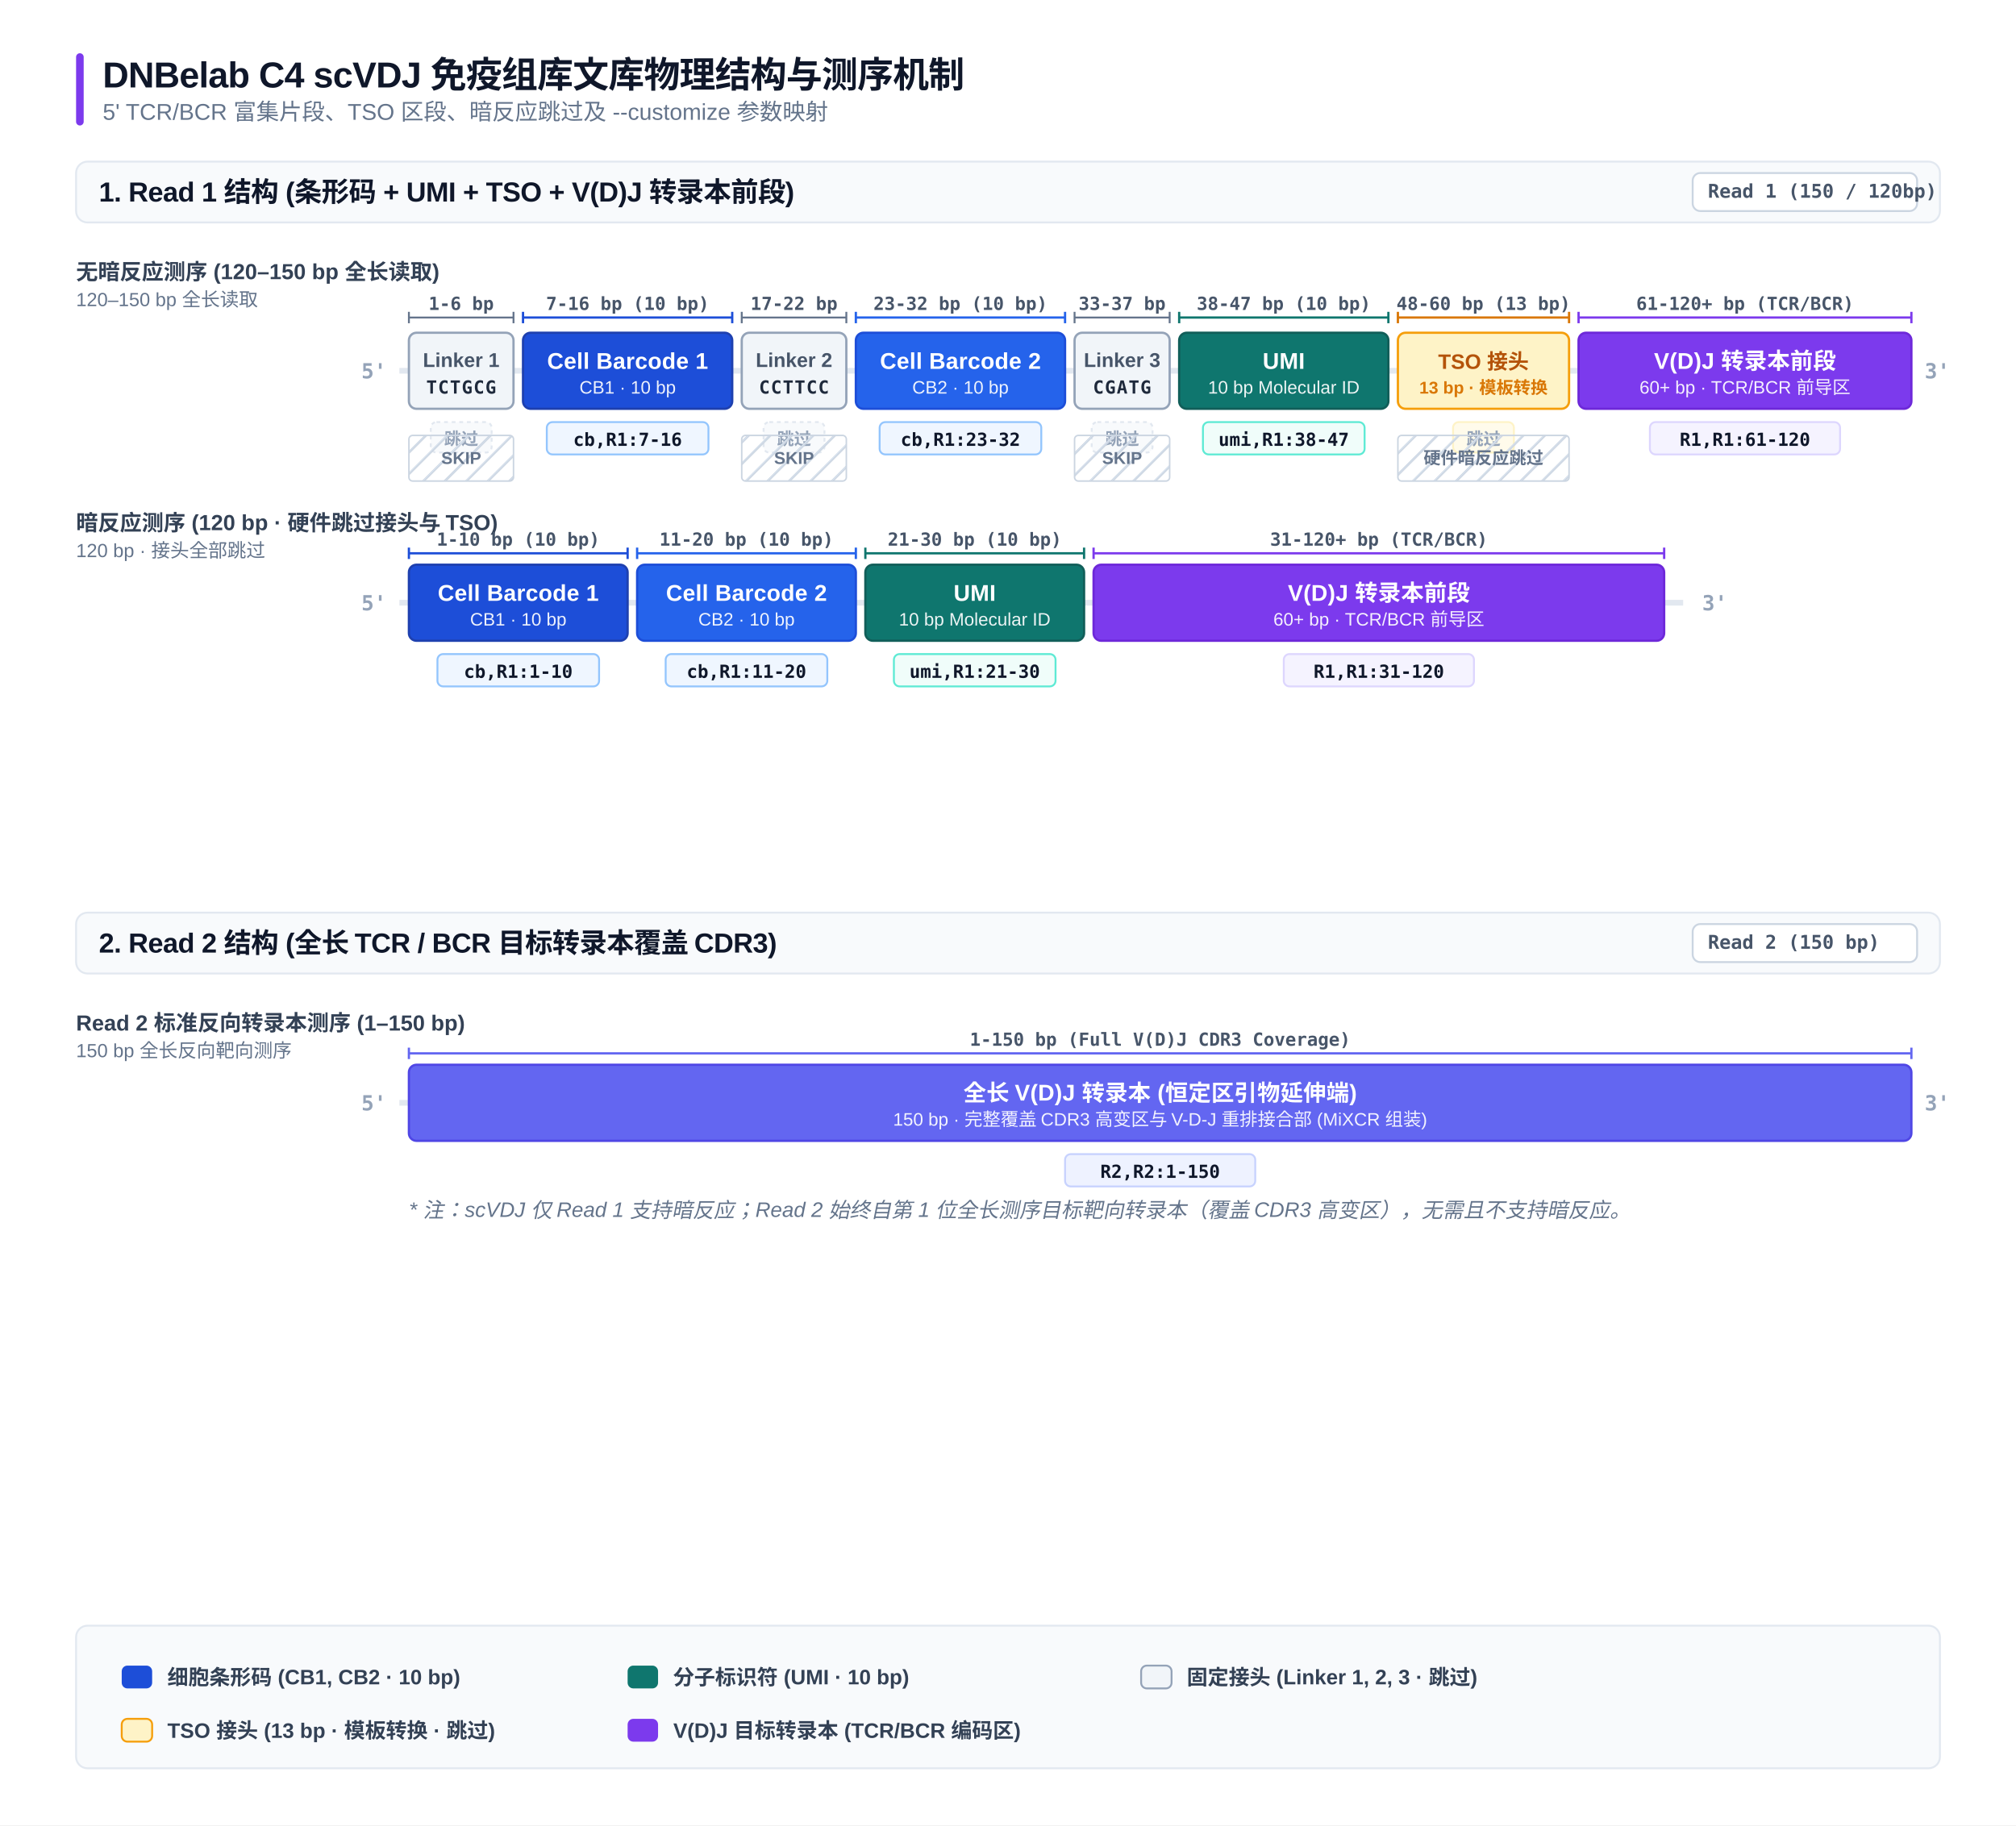
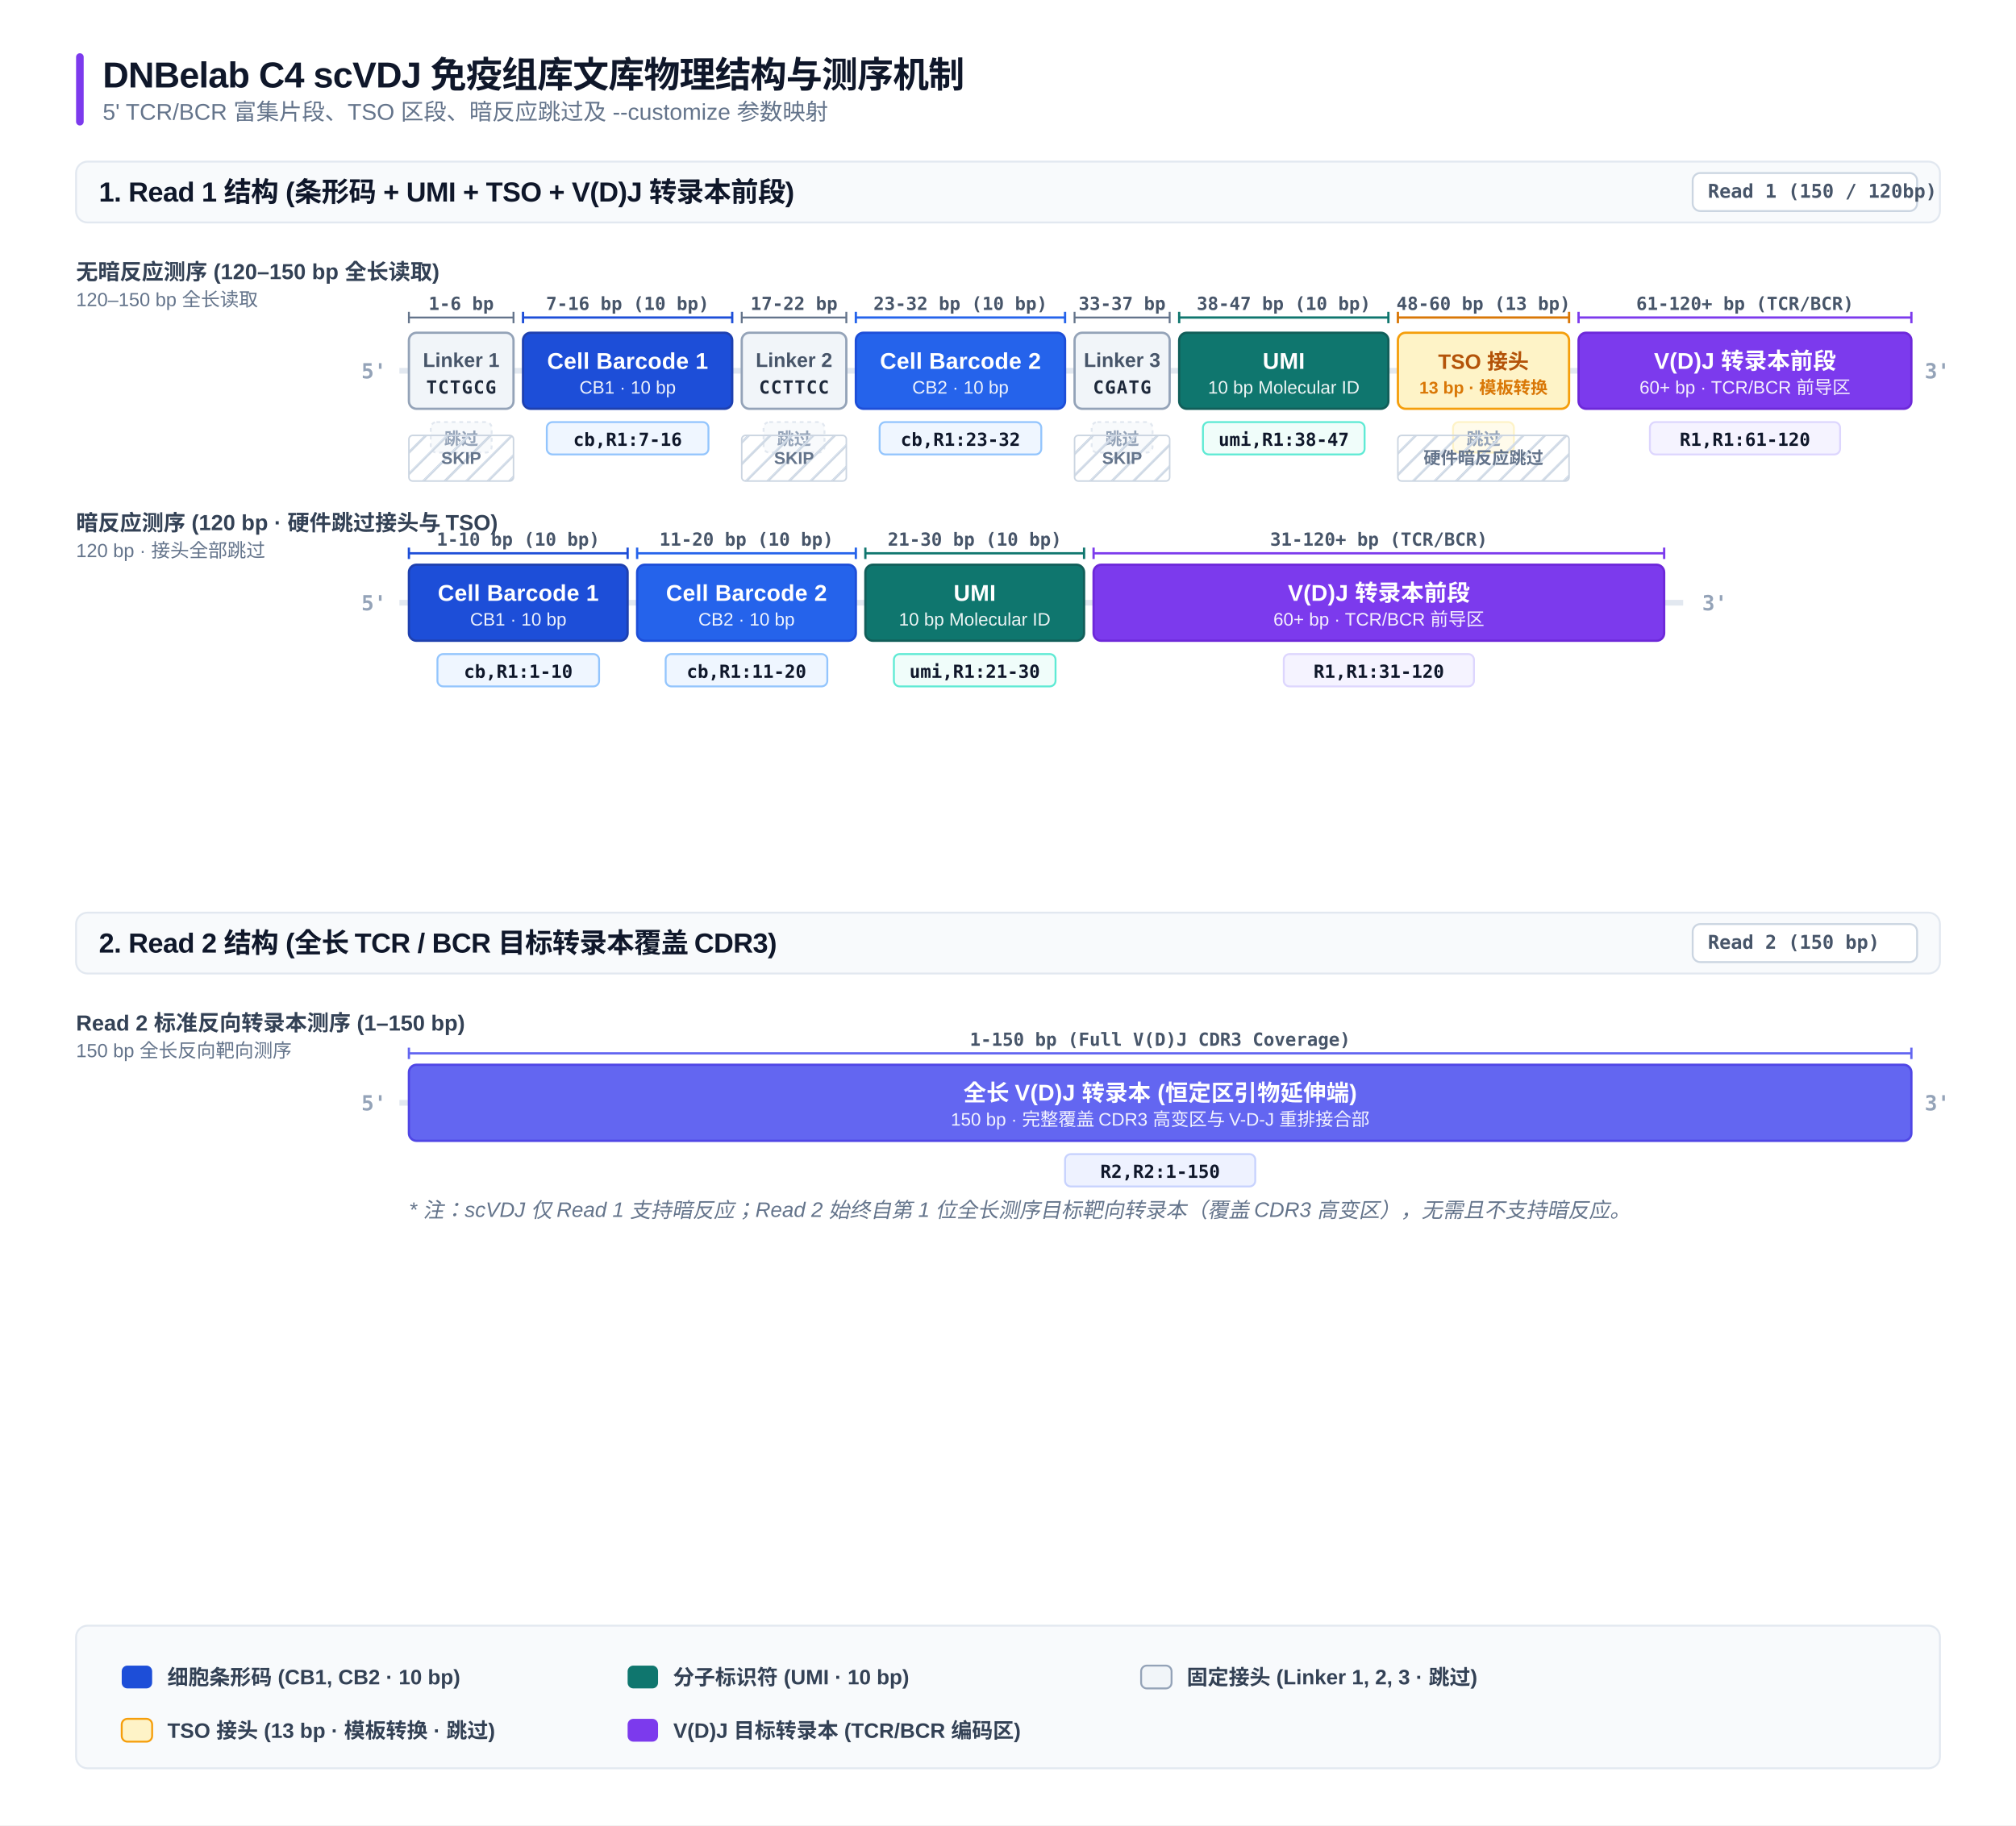
<svg xmlns="http://www.w3.org/2000/svg" viewBox="0 0 1060 960" style="background:#ffffff; font-family:-apple-system, BlinkMacSystemFont, 'Segoe UI', 'Helvetica Neue', Arial, sans-serif;">
  <defs>
    <pattern id="diag-stripes" width="8" height="8" patternTransform="rotate(45 0 0)" patternUnits="userSpaceOnUse">
      <line x1="0" y1="0" x2="0" y2="8" stroke="#cbd5e1" stroke-width="2.5" />
    </pattern>
    <style>
      .main-title { font-size: 19px; font-weight: 800; fill: #0f172a; letter-spacing: -0.3px; }
      .sub-title { font-size: 12px; font-weight: 400; fill: #64748b; }
      
      .sec-title { font-size: 14.5px; font-weight: 700; fill: #0f172a; letter-spacing: -0.2px; }
      .sec-tag { font-size: 10px; font-weight: 600; font-family: ui-monospace, Menlo, monospace; fill: #475569; }
      
      .track-label { font-size: 11.5px; font-weight: 700; fill: #334155; }
      .track-sub { font-size: 10px; font-weight: 500; fill: #64748b; }
      
      .dim-txt { font-size: 9.5px; font-weight: 600; text-anchor: middle; font-family: ui-monospace, SFMono-Regular, Menlo, monospace; fill: #475569; }
      .blk-title { font-size: 12px; font-weight: 700; text-anchor: middle; fill: #ffffff; letter-spacing: 0.1px; }
      .blk-sub { font-size: 9.5px; font-weight: 500; text-anchor: middle; fill: rgba(255,255,255,0.92); }
      
      .blk-linker-title { font-size: 10.5px; font-weight: 600; text-anchor: middle; fill: #475569; }
      .blk-linker-seq { font-size: 9.5px; font-weight: 800; text-anchor: middle; font-family: ui-monospace, SFMono-Regular, Menlo, monospace; fill: #1e293b; letter-spacing: 0.5px; }
      
      .blk-tso-title { font-size: 11px; font-weight: 700; text-anchor: middle; fill: #b45309; }
      .blk-tso-sub { font-size: 9px; font-weight: 600; text-anchor: middle; fill: #d97706; }

      .code-pill-txt { font-size: 9.5px; font-weight: 700; text-anchor: middle; font-family: ui-monospace, SFMono-Regular, Menlo, monospace; fill: #0f172a; }
      .skip-pill-txt { font-size: 9px; font-weight: 600; text-anchor: middle; fill: #94a3b8; }

      .legend-txt { font-size: 11px; font-weight: 600; fill: #334155; }
      .strand-txt { font-size: 11px; font-weight: 800; font-family: ui-monospace, Menlo, monospace; fill: #94a3b8; }
      .proj-label { font-size: 9px; font-weight: 600; fill: #64748b; text-anchor: middle; }
      .note-txt { font-size: 11px; font-weight: 500; fill: #64748b; font-style: italic; }
    </style>
  </defs>
  <rect width="100%" height="100%" fill="#ffffff" />
  <g transform="translate(40, 26)">
    <rect x="0" y="2" width="4" height="38" rx="2" fill="#7c3aed" />
    <text class="main-title" x="14" y="20">DNBelab C4 scVDJ 免疫组库文库物理结构与测序机制</text>
    <text class="sub-title" x="14" y="37">5' TCR/BCR 富集片段、TSO 区段、暗反应跳过及 --customize 参数映射</text>
  </g>
  <g transform="translate(40, 85)">
    <rect x="0" y="0" width="980" height="32" rx="6" fill="#f8fafc" stroke="#e2e8f0" stroke-width="1" />
    <text class="sec-title" x="12" y="21">1. Read 1 结构 (条形码 + UMI + TSO + V(D)J 转录本前段)</text>
    <rect x="850" y="6" width="118" height="20" rx="4" fill="#ffffff" stroke="#cbd5e1" stroke-width="1" />
    <text class="sec-tag" x="858" y="19">Read 1 (150 / 120bp)</text>
    <g transform="translate(0, 48)">
      <text class="track-label" x="0" y="14">无暗反应测序 (120–150 bp 全长读取)</text>
      <text class="track-sub" x="0" y="28">120–150 bp 全长读取</text>
      <line x1="170" y1="62" x2="965" y2="62" stroke="#e2e8f0" stroke-width="3" />
      <text class="strand-txt" x="150" y="66">5'</text>
      <text class="strand-txt" x="972" y="66">3'</text>
      <g transform="translate(175, 42)">
        <line x1="0" y1="-8" x2="55" y2="-8" stroke="#64748b" stroke-width="1" />
        <line x1="0" y1="-11" x2="0" y2="-5" stroke="#64748b" stroke-width="1" />
        <line x1="55" y1="-11" x2="55" y2="-5" stroke="#64748b" stroke-width="1" />
        <text class="dim-txt" x="27.5" y="-12">1-6 bp</text>
        <rect x="0" y="0" width="55" height="40" rx="4" fill="#f1f5f9" stroke="#94a3b8" stroke-width="1.2" />
        <text class="blk-linker-title" x="27.5" y="18">Linker 1</text>
        <text class="blk-linker-seq" x="27.5" y="32">TCTGCG</text>
        <rect x="11.5" y="47" width="32" height="16" rx="3" fill="#f8fafc" stroke="#e2e8f0" stroke-dasharray="2,2" />
        <text class="skip-pill-txt" x="27.5" y="59">跳过</text>
      </g>
      <g transform="translate(235, 42)">
        <line x1="0" y1="-8" x2="110" y2="-8" stroke="#1d4ed8" stroke-width="1.2" />
        <line x1="0" y1="-11" x2="0" y2="-5" stroke="#1d4ed8" stroke-width="1.2" />
        <line x1="110" y1="-11" x2="110" y2="-5" stroke="#1d4ed8" stroke-width="1.2" />
        <text class="dim-txt" fill="#1d4ed8" x="55" y="-12">7-16 bp (10 bp)</text>
        <rect x="0" y="0" width="110" height="40" rx="4" fill="#1d4ed8" stroke="#1e40af" stroke-width="1.2" />
        <text class="blk-title" x="55" y="19">Cell Barcode 1</text>
        <text class="blk-sub" x="55" y="32">CB1 · 10 bp</text>
        <rect x="12.5" y="47" width="85" height="17" rx="3" fill="#eff6ff" stroke="#93c5fd" stroke-width="1" />
        <text class="code-pill-txt" fill="#1e40af" x="55" y="59.5">cb,R1:7-16</text>
      </g>
      <g transform="translate(350, 42)">
        <line x1="0" y1="-8" x2="55" y2="-8" stroke="#64748b" stroke-width="1" />
        <line x1="0" y1="-11" x2="0" y2="-5" stroke="#64748b" stroke-width="1" />
        <line x1="55" y1="-11" x2="55" y2="-5" stroke="#64748b" stroke-width="1" />
        <text class="dim-txt" x="27.5" y="-12">17-22 bp</text>
        <rect x="0" y="0" width="55" height="40" rx="4" fill="#f1f5f9" stroke="#94a3b8" stroke-width="1.2" />
        <text class="blk-linker-title" x="27.5" y="18">Linker 2</text>
        <text class="blk-linker-seq" x="27.5" y="32">CCTTCC</text>
        <rect x="11.5" y="47" width="32" height="16" rx="3" fill="#f8fafc" stroke="#e2e8f0" stroke-dasharray="2,2" />
        <text class="skip-pill-txt" x="27.5" y="59">跳过</text>
      </g>
      <g transform="translate(410, 42)">
        <line x1="0" y1="-8" x2="110" y2="-8" stroke="#2563eb" stroke-width="1.2" />
        <line x1="0" y1="-11" x2="0" y2="-5" stroke="#2563eb" stroke-width="1.2" />
        <line x1="110" y1="-11" x2="110" y2="-5" stroke="#2563eb" stroke-width="1.2" />
        <text class="dim-txt" fill="#2563eb" x="55" y="-12">23-32 bp (10 bp)</text>
        <rect x="0" y="0" width="110" height="40" rx="4" fill="#2563eb" stroke="#1d4ed8" stroke-width="1.2" />
        <text class="blk-title" x="55" y="19">Cell Barcode 2</text>
        <text class="blk-sub" x="55" y="32">CB2 · 10 bp</text>
        <rect x="12.5" y="47" width="85" height="17" rx="3" fill="#eff6ff" stroke="#93c5fd" stroke-width="1" />
        <text class="code-pill-txt" fill="#1e40af" x="55" y="59.5">cb,R1:23-32</text>
      </g>
      <g transform="translate(525, 42)">
        <line x1="0" y1="-8" x2="50" y2="-8" stroke="#64748b" stroke-width="1" />
        <line x1="0" y1="-11" x2="0" y2="-5" stroke="#64748b" stroke-width="1" />
        <line x1="50" y1="-11" x2="50" y2="-5" stroke="#64748b" stroke-width="1" />
        <text class="dim-txt" x="25" y="-12">33-37 bp</text>
        <rect x="0" y="0" width="50" height="40" rx="4" fill="#f1f5f9" stroke="#94a3b8" stroke-width="1.2" />
        <text class="blk-linker-title" x="25" y="18">Linker 3</text>
        <text class="blk-linker-seq" x="25" y="32">CGATG</text>
        <rect x="9" y="47" width="32" height="16" rx="3" fill="#f8fafc" stroke="#e2e8f0" stroke-dasharray="2,2" />
        <text class="skip-pill-txt" x="25" y="59">跳过</text>
      </g>
      <g transform="translate(580, 42)">
        <line x1="0" y1="-8" x2="110" y2="-8" stroke="#0f766e" stroke-width="1.2" />
        <line x1="0" y1="-11" x2="0" y2="-5" stroke="#0f766e" stroke-width="1.2" />
        <line x1="110" y1="-11" x2="110" y2="-5" stroke="#0f766e" stroke-width="1.2" />
        <text class="dim-txt" fill="#0f766e" x="55" y="-12">38-47 bp (10 bp)</text>
        <rect x="0" y="0" width="110" height="40" rx="4" fill="#0f766e" stroke="#115e59" stroke-width="1.2" />
        <text class="blk-title" x="55" y="19">UMI</text>
        <text class="blk-sub" x="55" y="32">10 bp Molecular ID</text>
        <rect x="12.5" y="47" width="85" height="17" rx="3" fill="#f0fdfa" stroke="#5eead4" stroke-width="1" />
        <text class="code-pill-txt" fill="#0f766e" x="55" y="59.5">umi,R1:38-47</text>
      </g>
      <g transform="translate(695, 42)">
        <line x1="0" y1="-8" x2="90" y2="-8" stroke="#d97706" stroke-width="1.2" />
        <line x1="0" y1="-11" x2="0" y2="-5" stroke="#d97706" stroke-width="1.2" />
        <line x1="90" y1="-11" x2="90" y2="-5" stroke="#d97706" stroke-width="1.2" />
        <text class="dim-txt" fill="#b45309" x="45" y="-12">48-60 bp (13 bp)</text>
        <rect x="0" y="0" width="90" height="40" rx="4" fill="#fef3c7" stroke="#f59e0b" stroke-width="1.2" />
        <text class="blk-tso-title" x="45" y="19">TSO 接头</text>
        <text class="blk-tso-sub" x="45" y="32">13 bp · 模板转换</text>
        <rect x="29" y="47" width="32" height="16" rx="3" fill="#fffbeb" stroke="#fef3c7" />
        <text class="skip-pill-txt" fill="#b45309" x="45" y="59">跳过</text>
      </g>
      <g transform="translate(790, 42)">
        <line x1="0" y1="-8" x2="175" y2="-8" stroke="#7c3aed" stroke-width="1.2" />
        <line x1="0" y1="-11" x2="0" y2="-5" stroke="#7c3aed" stroke-width="1.2" />
        <line x1="175" y1="-11" x2="175" y2="-5" stroke="#7c3aed" stroke-width="1.2" />
        <text class="dim-txt" fill="#7c3aed" x="87.5" y="-12">61-120+ bp (TCR/BCR)</text>
        <rect x="0" y="0" width="175" height="40" rx="4" fill="#7c3aed" stroke="#6d28d9" stroke-width="1.2" />
        <text class="blk-title" x="87.5" y="19">V(D)J 转录本前段</text>
        <text class="blk-sub" x="87.5" y="32">60+ bp · TCR/BCR 前导区</text>
        <rect x="37.5" y="47" width="100" height="17" rx="3" fill="#f5f3ff" stroke="#ddd6fe" stroke-width="1" />
        <text class="code-pill-txt" fill="#7c3aed" x="87.5" y="59.5">R1,R1:61-120</text>
      </g>
    </g>
    <g transform="translate(0, 180)">
      <rect x="175" y="-36" width="55" height="24" rx="2" fill="url(#diag-stripes)" stroke="#cbd5e1" stroke-width="0.8" />
      <text class="proj-label" x="202.5" y="-21">SKIP</text>
      <rect x="350" y="-36" width="55" height="24" rx="2" fill="url(#diag-stripes)" stroke="#cbd5e1" stroke-width="0.8" />
      <text class="proj-label" x="377.5" y="-21">SKIP</text>
      <rect x="525" y="-36" width="50" height="24" rx="2" fill="url(#diag-stripes)" stroke="#cbd5e1" stroke-width="0.8" />
      <text class="proj-label" x="550" y="-21">SKIP</text>
      <rect x="695" y="-36" width="90" height="24" rx="2" fill="url(#diag-stripes)" stroke="#cbd5e1" stroke-width="0.8" />
      <text class="proj-label" x="740" y="-21">硬件暗反应跳过</text>
      <text class="track-label" x="0" y="14">暗反应测序 (120 bp · 硬件跳过接头与 TSO)</text>
      <text class="track-sub" x="0" y="28">120 bp · 接头全部跳过</text>
      <line x1="170" y1="52" x2="845" y2="52" stroke="#e2e8f0" stroke-width="3" />
      <text class="strand-txt" x="150" y="56">5'</text>
      <text class="strand-txt" x="855" y="56">3'</text>
      <g transform="translate(175, 32)">
        <line x1="0" y1="-6" x2="115" y2="-6" stroke="#1d4ed8" stroke-width="1.2" />
        <line x1="0" y1="-9" x2="0" y2="-3" stroke="#1d4ed8" stroke-width="1.2" />
        <line x1="115" y1="-9" x2="115" y2="-3" stroke="#1d4ed8" stroke-width="1.2" />
        <text class="dim-txt" fill="#1d4ed8" x="57.5" y="-10">1-10 bp (10 bp)</text>
        <rect x="0" y="0" width="115" height="40" rx="4" fill="#1d4ed8" stroke="#1e40af" stroke-width="1.2" />
        <text class="blk-title" x="57.5" y="19">Cell Barcode 1</text>
        <text class="blk-sub" x="57.5" y="32">CB1 · 10 bp</text>
        <rect x="15" y="47" width="85" height="17" rx="3" fill="#eff6ff" stroke="#93c5fd" stroke-width="1" />
        <text class="code-pill-txt" fill="#1e40af" x="57.5" y="59.5">cb,R1:1-10</text>
      </g>
      <g transform="translate(295, 32)">
        <line x1="0" y1="-6" x2="115" y2="-6" stroke="#2563eb" stroke-width="1.2" />
        <line x1="0" y1="-9" x2="0" y2="-3" stroke="#2563eb" stroke-width="1.2" />
        <line x1="115" y1="-9" x2="115" y2="-3" stroke="#2563eb" stroke-width="1.2" />
        <text class="dim-txt" fill="#2563eb" x="57.5" y="-10">11-20 bp (10 bp)</text>
        <rect x="0" y="0" width="115" height="40" rx="4" fill="#2563eb" stroke="#1d4ed8" stroke-width="1.2" />
        <text class="blk-title" x="57.5" y="19">Cell Barcode 2</text>
        <text class="blk-sub" x="57.5" y="32">CB2 · 10 bp</text>
        <rect x="15" y="47" width="85" height="17" rx="3" fill="#eff6ff" stroke="#93c5fd" stroke-width="1" />
        <text class="code-pill-txt" fill="#1e40af" x="57.5" y="59.5">cb,R1:11-20</text>
      </g>
      <g transform="translate(415, 32)">
        <line x1="0" y1="-6" x2="115" y2="-6" stroke="#0f766e" stroke-width="1.2" />
        <line x1="0" y1="-9" x2="0" y2="-3" stroke="#0f766e" stroke-width="1.2" />
        <line x1="115" y1="-9" x2="115" y2="-3" stroke="#0f766e" stroke-width="1.2" />
        <text class="dim-txt" fill="#0f766e" x="57.5" y="-10">21-30 bp (10 bp)</text>
        <rect x="0" y="0" width="115" height="40" rx="4" fill="#0f766e" stroke="#115e59" stroke-width="1.2" />
        <text class="blk-title" x="57.5" y="19">UMI</text>
        <text class="blk-sub" x="57.5" y="32">10 bp Molecular ID</text>
        <rect x="15" y="47" width="85" height="17" rx="3" fill="#f0fdfa" stroke="#5eead4" stroke-width="1" />
        <text class="code-pill-txt" fill="#0f766e" x="57.5" y="59.5">umi,R1:21-30</text>
      </g>
      <g transform="translate(535, 32)">
        <line x1="0" y1="-6" x2="300" y2="-6" stroke="#7c3aed" stroke-width="1.2" />
        <line x1="0" y1="-9" x2="0" y2="-3" stroke="#7c3aed" stroke-width="1.2" />
        <line x1="300" y1="-9" x2="300" y2="-3" stroke="#7c3aed" stroke-width="1.2" />
        <text class="dim-txt" fill="#7c3aed" x="150" y="-10">31-120+ bp (TCR/BCR)</text>
        <rect x="0" y="0" width="300" height="40" rx="4" fill="#7c3aed" stroke="#6d28d9" stroke-width="1.2" />
        <text class="blk-title" x="150" y="19">V(D)J 转录本前段</text>
        <text class="blk-sub" x="150" y="32">60+ bp · TCR/BCR 前导区</text>
        <rect x="100" y="47" width="100" height="17" rx="3" fill="#f5f3ff" stroke="#ddd6fe" stroke-width="1" />
        <text class="code-pill-txt" fill="#7c3aed" x="150" y="59.5">R1,R1:31-120</text>
      </g>
    </g>
  </g>
  <g transform="translate(40, 480)">
    <rect x="0" y="0" width="980" height="32" rx="6" fill="#f8fafc" stroke="#e2e8f0" stroke-width="1" />
    <text class="sec-title" x="12" y="21">2. Read 2 结构 (全长 TCR / BCR 目标转录本覆盖 CDR3)</text>
    <rect x="850" y="6" width="118" height="20" rx="4" fill="#ffffff" stroke="#cbd5e1" stroke-width="1" />
    <text class="sec-tag" x="858" y="19">Read 2 (150 bp)</text>
    <g transform="translate(0, 48)">
      <text class="track-label" x="0" y="14">Read 2 标准反向转录本测序 (1–150 bp)</text>
      <text class="track-sub" x="0" y="28">150 bp 全长反向靶向测序</text>
      <line x1="170" y1="52" x2="965" y2="52" stroke="#e2e8f0" stroke-width="3" />
      <text class="strand-txt" x="150" y="56">5'</text>
      <text class="strand-txt" x="972" y="56">3'</text>
      <g transform="translate(175, 32)">
        <line x1="0" y1="-6" x2="790" y2="-6" stroke="#6366f1" stroke-width="1.2" />
        <line x1="0" y1="-9" x2="0" y2="-3" stroke="#6366f1" stroke-width="1.2" />
        <line x1="790" y1="-9" x2="790" y2="-3" stroke="#6366f1" stroke-width="1.2" />
        <text class="dim-txt" fill="#6366f1" x="395" y="-10">1-150 bp (Full V(D)J CDR3 Coverage)</text>
        <rect x="0" y="0" width="790" height="40" rx="4" fill="#6366f1" stroke="#4f46e5" stroke-width="1.2" />
        <text class="blk-title" x="395" y="19">全长 V(D)J 转录本 (恒定区引物延伸端)</text>
-         <text class="blk-sub" x="395" y="32">150 bp · 完整覆盖 CDR3 高变区与 V-D-J 重排接合部 (MiXCR 组装)</text>
+         <text class="blk-sub" x="395" y="32">150 bp · 完整覆盖 CDR3 高变区与 V-D-J 重排接合部</text>
        <rect x="345" y="47" width="100" height="17" rx="3" fill="#eef2ff" stroke="#c7d2fe" stroke-width="1" />
        <text class="code-pill-txt" fill="#4f46e5" x="395" y="59.5">R2,R2:1-150</text>
      </g>
    </g>
    <g transform="translate(175, 160)">
      <text class="note-txt" x="0" y="0">* 注：scVDJ 仅 Read 1 支持暗反应；Read 2 始终自第 1 位全长测序目标靶向转录本（覆盖 CDR3 高变区），无需且不支持暗反应。</text>
    </g>
  </g>
  <g transform="translate(40, 855)">
    <rect width="980" height="75" rx="6" fill="#f8fafc" stroke="#e2e8f0" stroke-width="1" />
    <g transform="translate(24, 20)">
      <rect x="0" y="1" width="16" height="12" rx="3" fill="#1d4ed8" />
      <text class="legend-txt" x="24" y="11">细胞条形码 (CB1, CB2 · 10 bp)</text>
    </g>
    <g transform="translate(290, 20)">
      <rect x="0" y="1" width="16" height="12" rx="3" fill="#0f766e" />
      <text class="legend-txt" x="24" y="11">分子标识符 (UMI · 10 bp)</text>
    </g>
    <g transform="translate(560, 20)">
      <rect x="0" y="1" width="16" height="12" rx="3" fill="#f1f5f9" stroke="#94a3b8" />
      <text class="legend-txt" x="24" y="11">固定接头 (Linker 1, 2, 3 · 跳过)</text>
    </g>
    <g transform="translate(24, 48)">
      <rect x="0" y="1" width="16" height="12" rx="3" fill="#fef3c7" stroke="#f59e0b" />
      <text class="legend-txt" x="24" y="11">TSO 接头 (13 bp · 模板转换 · 跳过)</text>
    </g>
    <g transform="translate(290, 48)">
      <rect x="0" y="1" width="16" height="12" rx="3" fill="#7c3aed" />
      <text class="legend-txt" x="24" y="11">V(D)J 目标转录本 (TCR/BCR 编码区)</text>
    </g>
  </g>
</svg>
